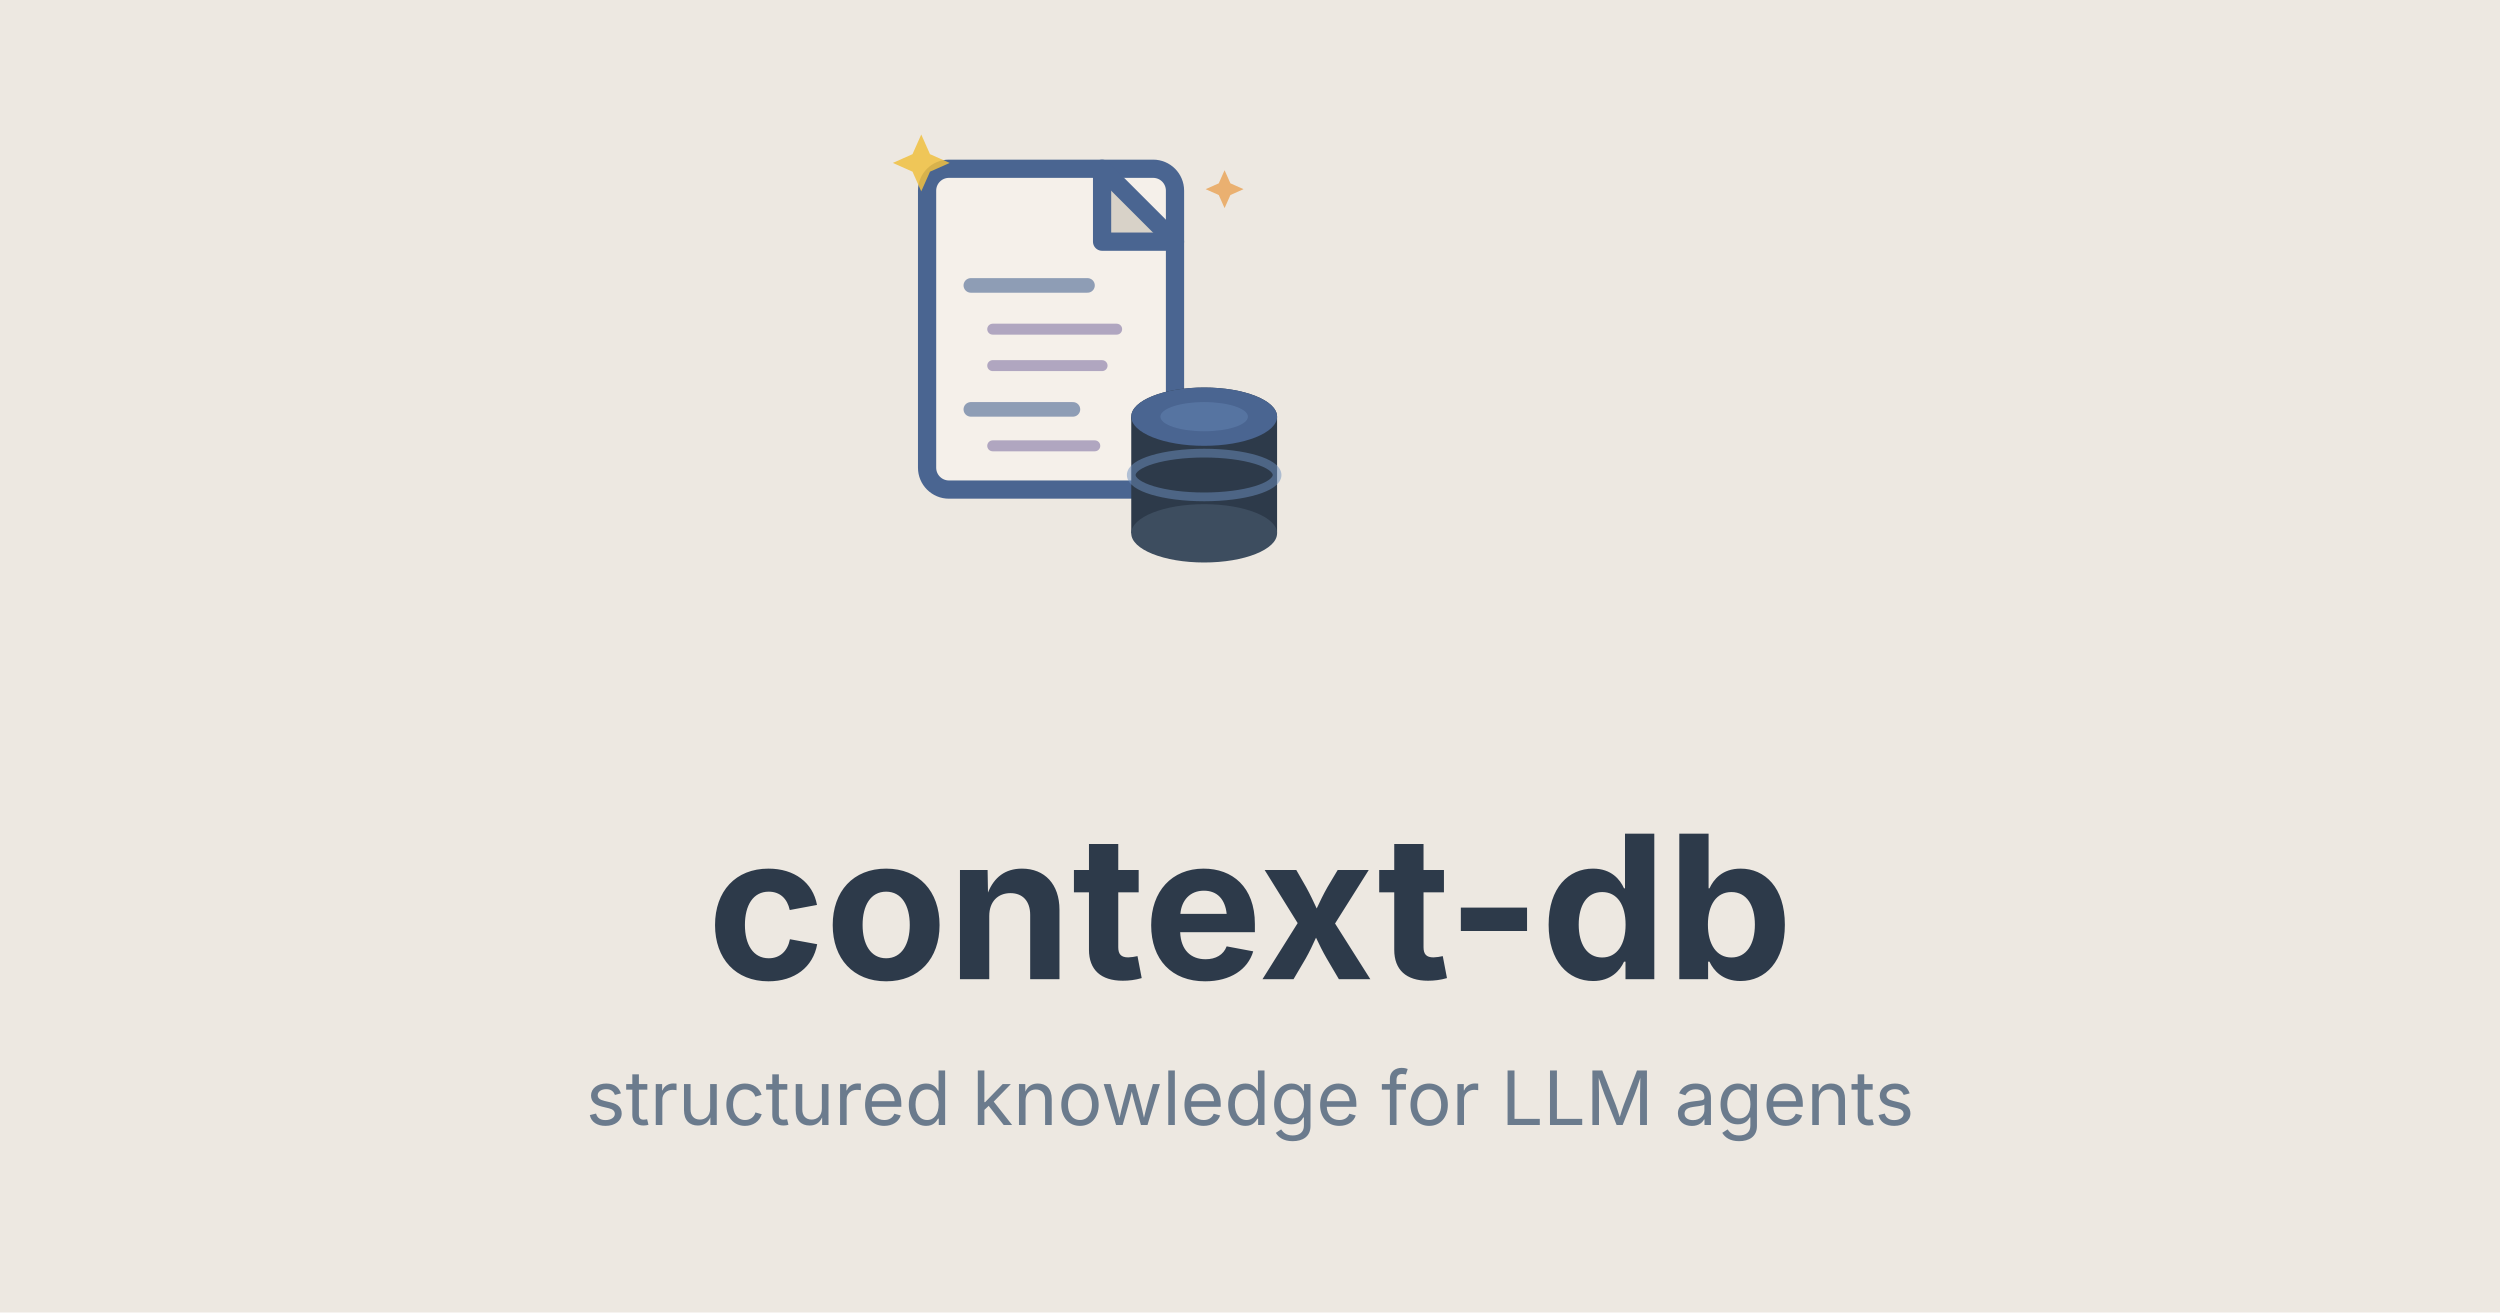
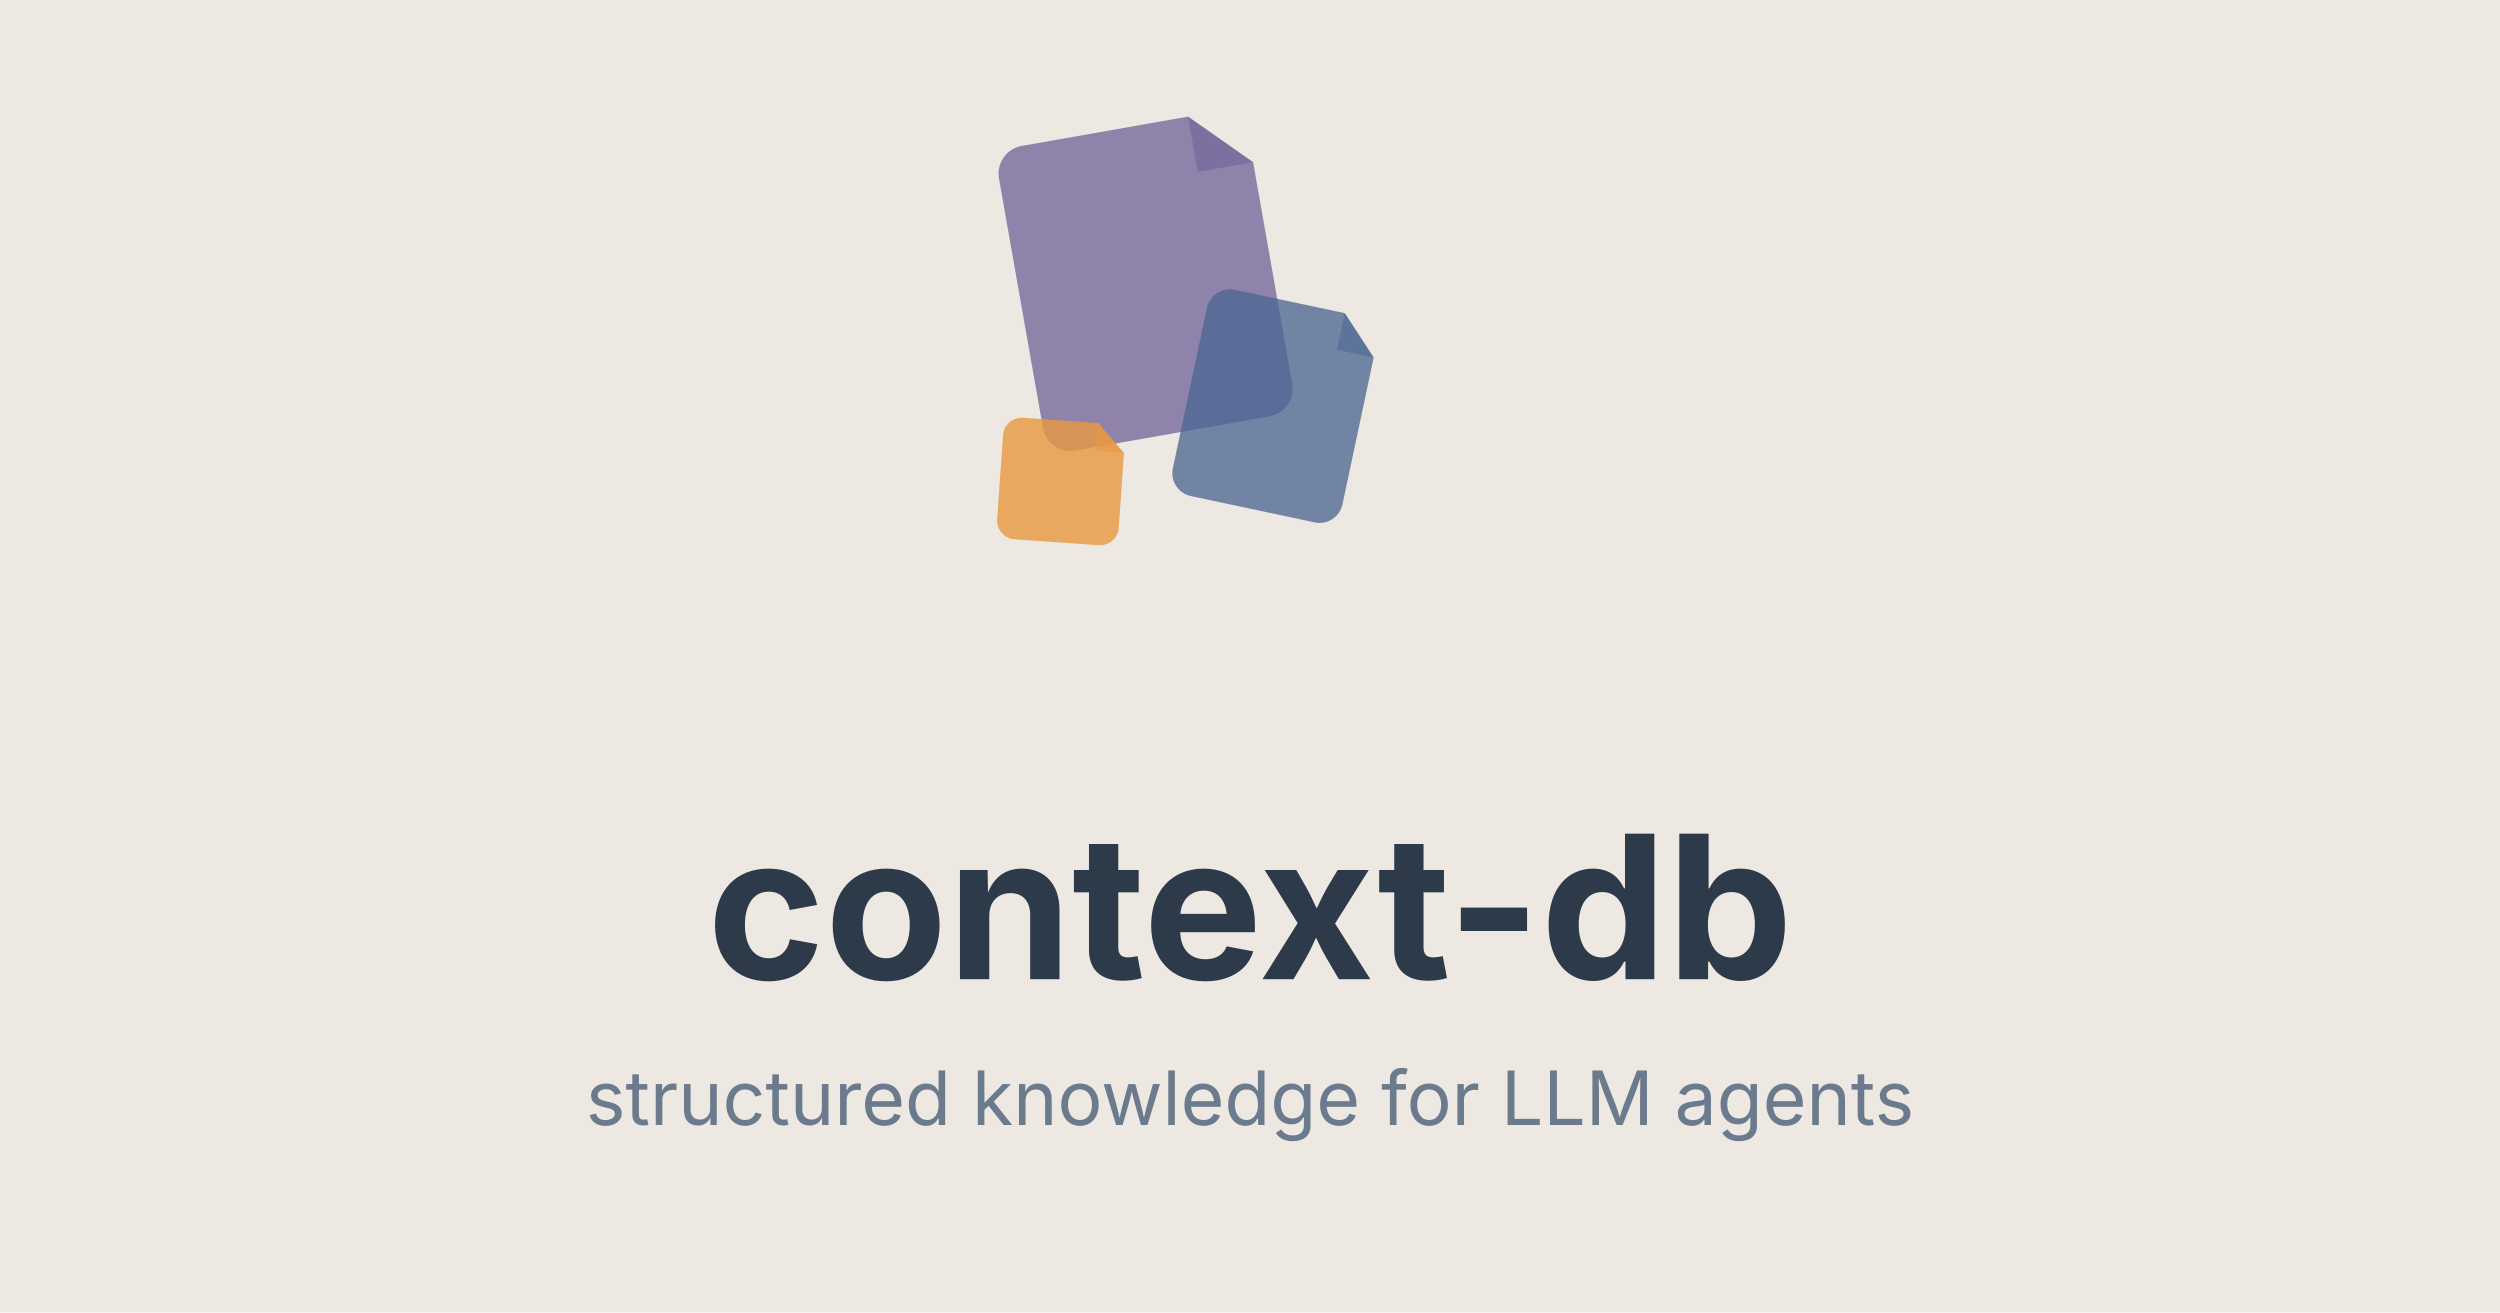
<svg xmlns="http://www.w3.org/2000/svg" viewBox="0 0 1200 630">
  <rect width="1200" height="630" fill="#ede8e1" />
-   <g transform="translate(410, 60) scale(3.5)">
-     <rect x="10" y="6" width="34" height="44" rx="3" fill="#f5f0ea" stroke="#4a6591" stroke-width="2.5" />
-     <path d="M34 6v10h10" fill="#d8d2c8" stroke="#4a6591" stroke-width="2.5" stroke-linejoin="round" />
-     <path d="M34 6l10 10" fill="none" stroke="#4a6591" stroke-width="2.5" stroke-linecap="round" />
-     <line x1="16" y1="22" x2="32" y2="22" stroke="#4a6591" stroke-width="2" stroke-linecap="round" opacity="0.6" />
-     <line x1="19" y1="28" x2="36" y2="28" stroke="#6b5b95" stroke-width="1.5" stroke-linecap="round" opacity="0.5" />
-     <line x1="19" y1="33" x2="34" y2="33" stroke="#6b5b95" stroke-width="1.5" stroke-linecap="round" opacity="0.5" />
-     <line x1="16" y1="39" x2="30" y2="39" stroke="#4a6591" stroke-width="2" stroke-linecap="round" opacity="0.6" />
-     <line x1="19" y1="44" x2="33" y2="44" stroke="#6b5b95" stroke-width="1.5" stroke-linecap="round" opacity="0.5" />
-     <g transform="translate(38, 36)">
-       <ellipse cx="10" cy="4" rx="10" ry="4" fill="#2d3a4a" />
-       <rect x="0" y="4" width="20" height="16" fill="#2d3a4a" />
-       <ellipse cx="10" cy="20" rx="10" ry="4" fill="#3d4d5f" />
-       <ellipse cx="10" cy="4" rx="10" ry="4" fill="#4a6591" />
-       <ellipse cx="10" cy="12" rx="10" ry="3" fill="none" stroke="#6d90c0" stroke-width="1.2" opacity="0.5" />
-       <ellipse cx="10" cy="4" rx="6" ry="2" fill="#6d90c0" opacity="0.35" />
+   <g transform="translate(430, 40) scale(4.5)">
+     <g transform="rotate(-10, 30, 20)">
+       <path d="M16 4h18l6 6v24a3 3 0 01-3 3H16a3 3 0 01-3-3V7a3 3 0 013-3z" fill="#6b5b95" opacity="0.72" />
+       <path d="M34 4v6h6z" fill="#6b5b95" opacity="0.5" />
    </g>
-     <path d="M8 4l1.2-2.7 1.2 2.7 2.7 1.2-2.7 1.2-1.2 2.7-1.2-2.7-2.7-1.2z" fill="#f0c040" opacity="0.85" />
-     <path d="M50 8l.8-1.8.8 1.8 1.8.8-1.8.8-.8 1.8-.8-1.8-1.8-.8z" fill="#e89840" opacity="0.7" />
+     <g transform="rotate(12, 44, 38)">
+       <path d="M33 24h12l4 4v16a2.5 2.5 0 01-2.5 2.5H33a2.5 2.5 0 01-2.5-2.5V26.5a2.5 2.5 0 012.5-2.5z" fill="#4a6591" opacity="0.76" />
+       <path d="M45 24v4h4z" fill="#4a6591" opacity="0.54" />
+     </g>
+     <g transform="rotate(4, 18, 44)">
+       <path d="M13 36h8l3 3v8a2 2 0 01-2 2H13a2 2 0 01-2-2V38a2 2 0 012-2z" fill="#e89840" opacity="0.8" />
+       <path d="M21 36v3h3z" fill="#e89840" opacity="0.58" />
+     </g>
  </g>
  <text x="600" y="470" text-anchor="middle" font-family="Inter, -apple-system, BlinkMacSystemFont, 'Segoe UI', sans-serif" font-weight="700" font-size="96" fill="#2d3a4a">context-db</text>
  <text x="600" y="540" text-anchor="middle" font-family="Inter, -apple-system, BlinkMacSystemFont, 'Segoe UI', sans-serif" font-weight="400" font-size="36" fill="#6b7b8d">structured knowledge for LLM agents</text>
</svg>
